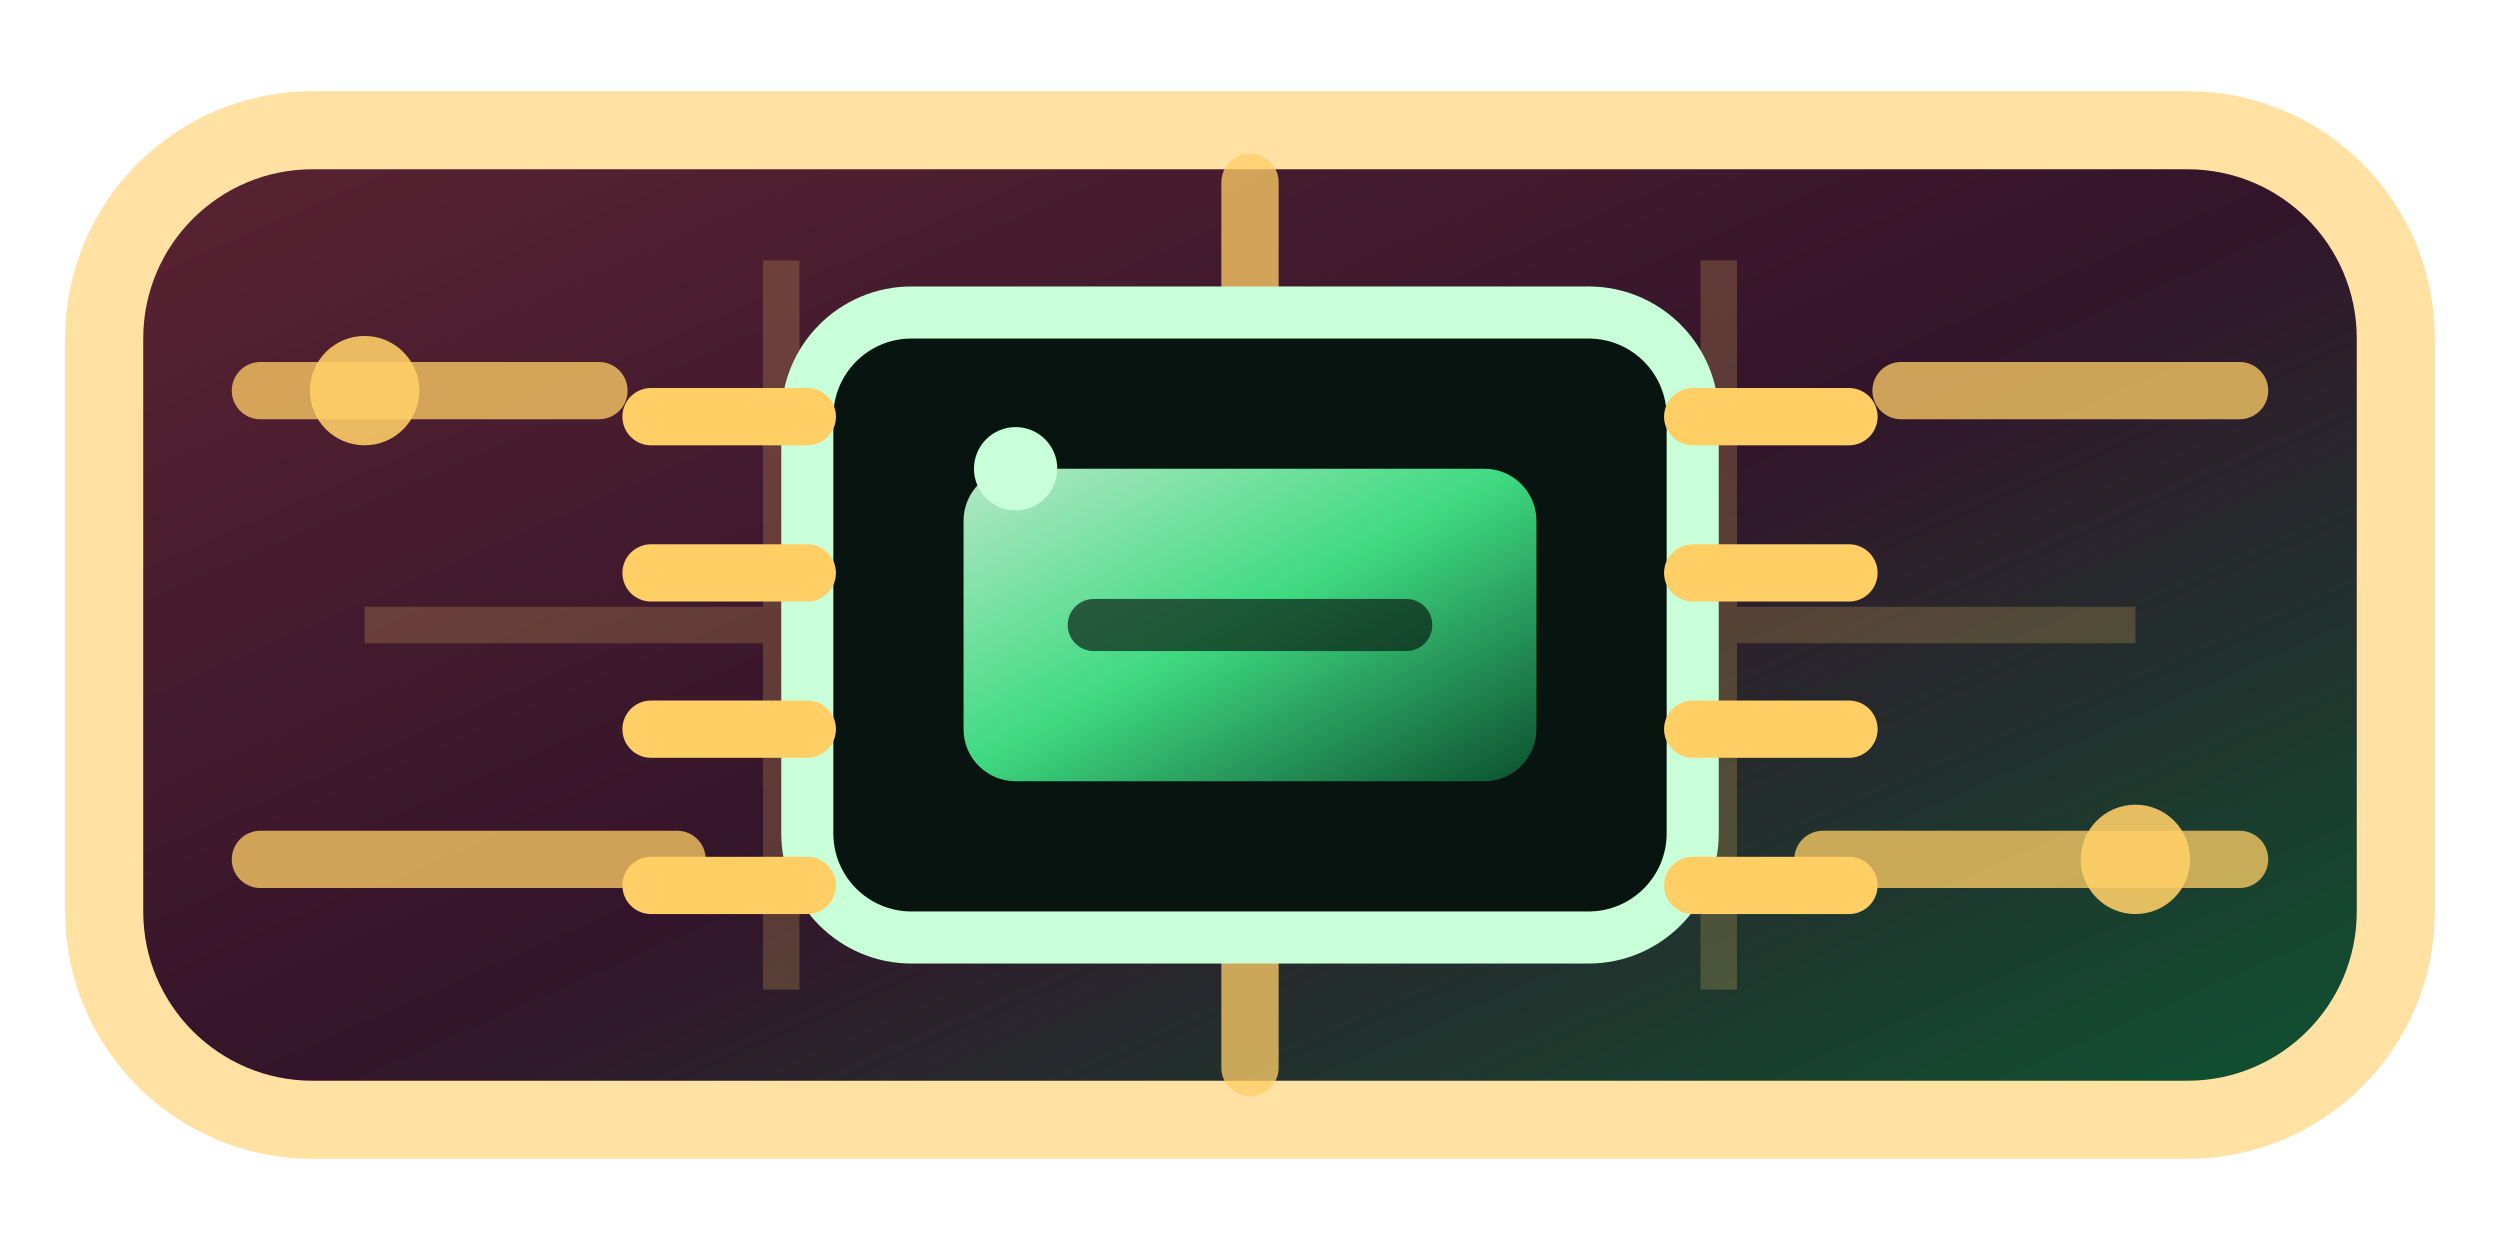
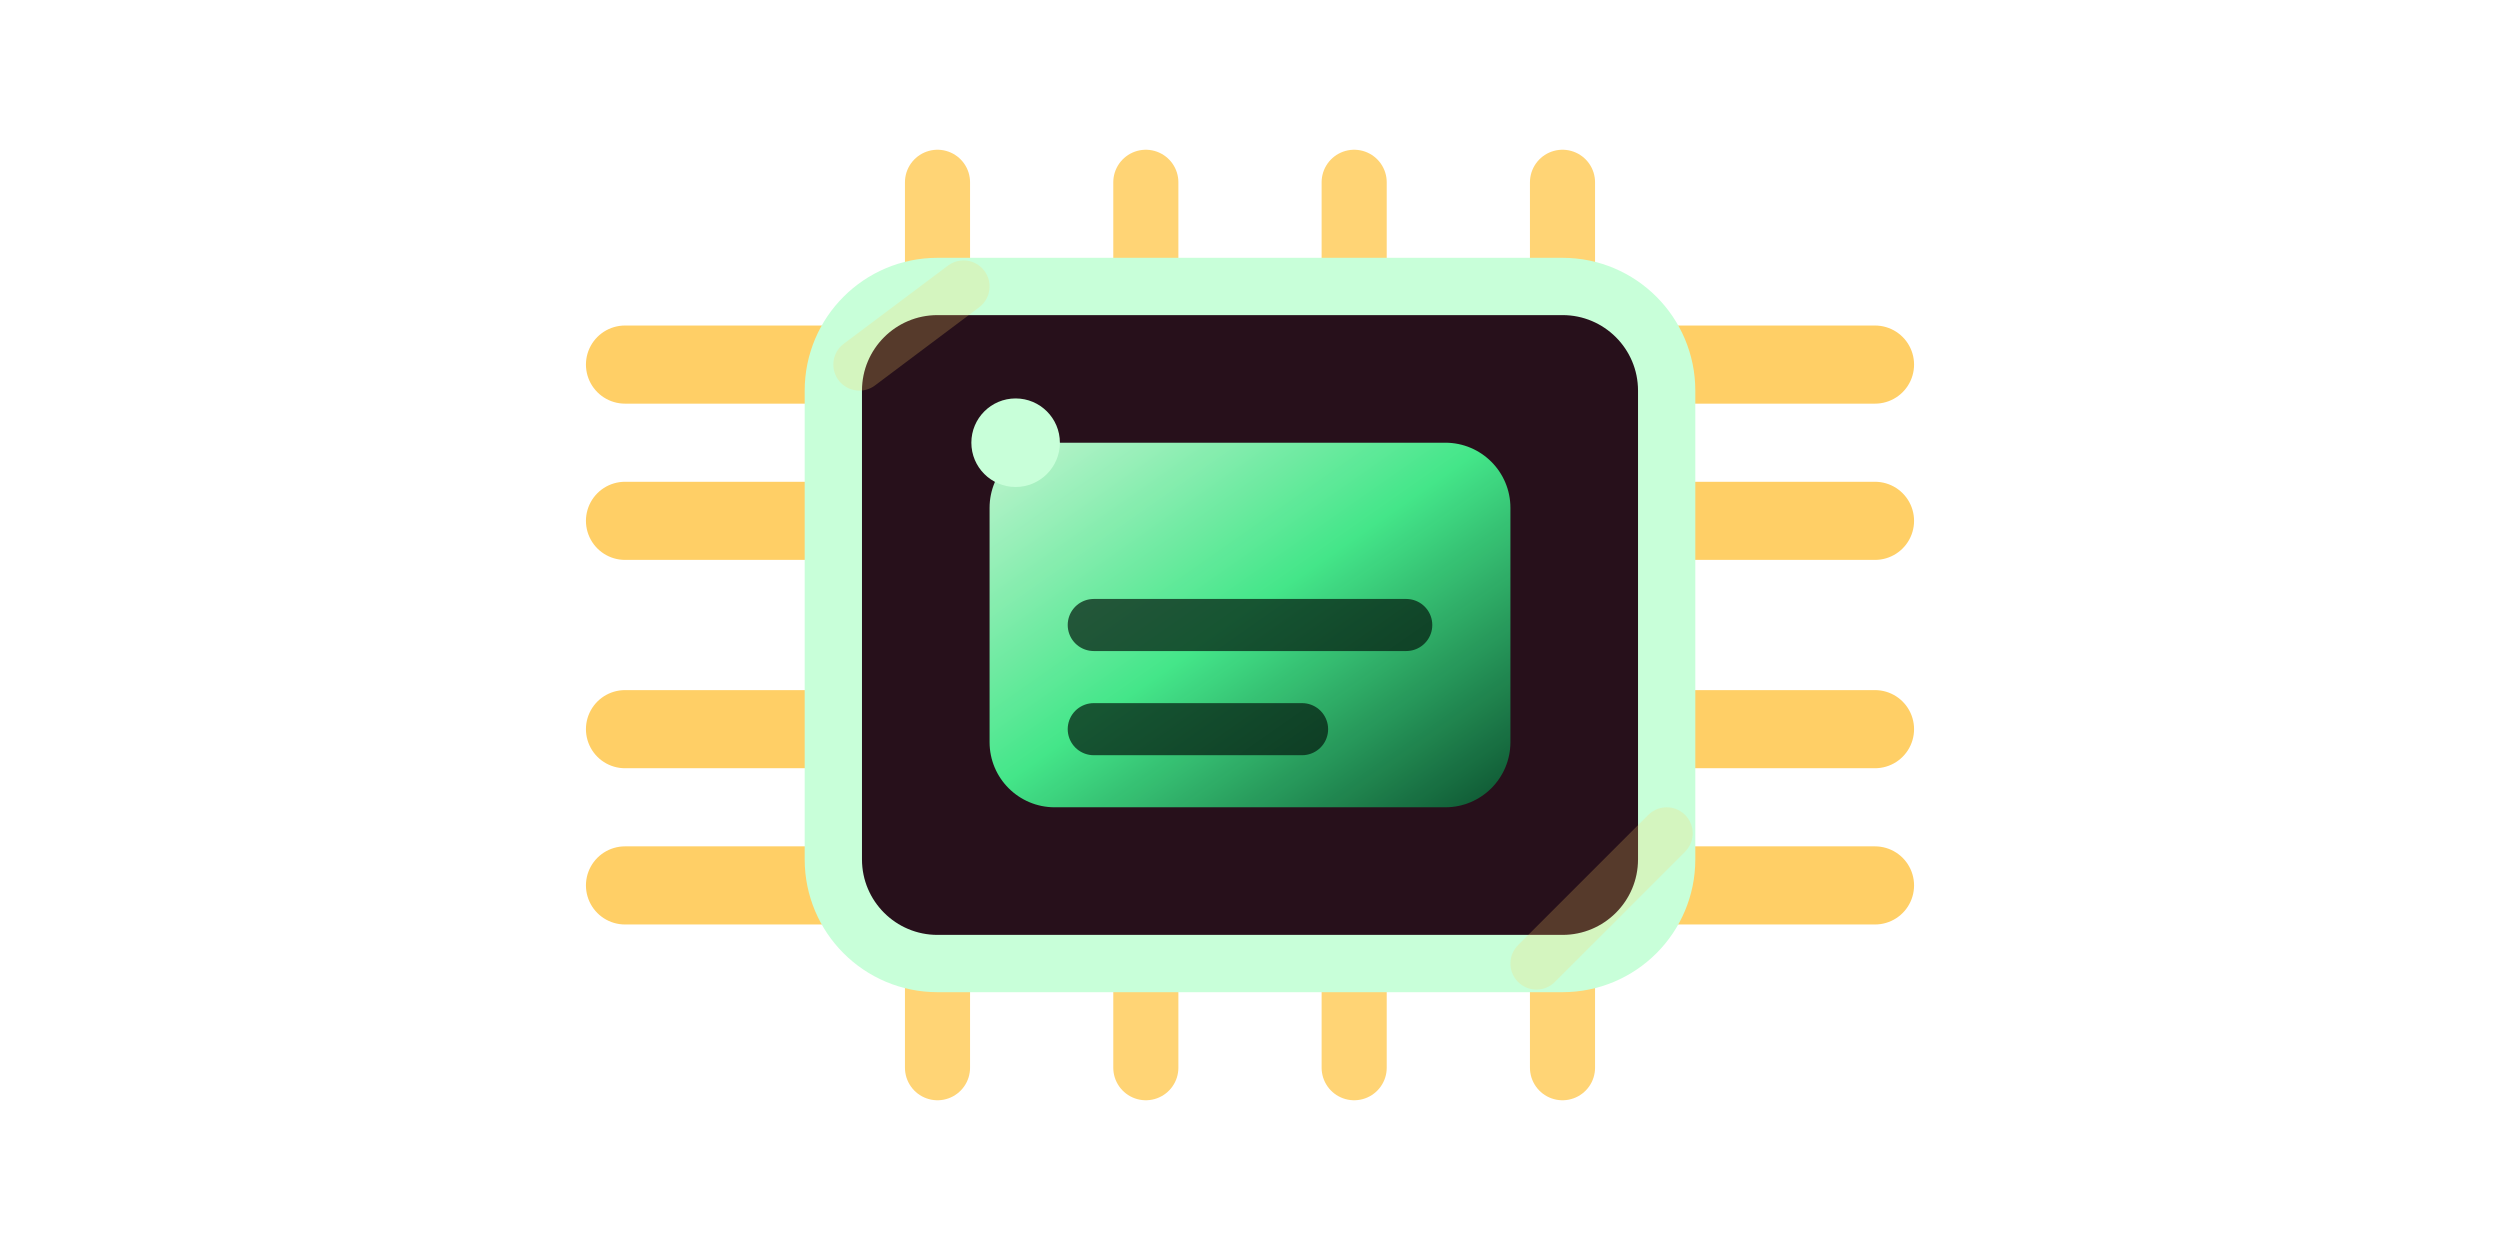
<svg xmlns="http://www.w3.org/2000/svg" viewBox="0 0 96 48" role="img" aria-label="Chip integrado">
  <defs>
-     <linearGradient id="spr-brick-basic-green-sunset-normal-board" x1="0" y1="0" x2="1" y2="1">
-       <stop offset="0" stop-color="#5b2433" />
-       <stop offset="0.52" stop-color="#33142a" />
-       <stop offset="1" stop-color="#0c5632" />
-     </linearGradient>
-     <linearGradient id="spr-brick-basic-green-sunset-normal-part" x1="0" y1="0" x2="1" y2="1">
+     <linearGradient id="spr-brick-basic-green-sunset-normal-body" x1="0" y1="0" x2="1" y2="1">
      <stop offset="0" stop-color="#c8ffd9" />
      <stop offset="0.48" stop-color="#45f08f" />
      <stop offset="1" stop-color="#0c5632" />
    </linearGradient>
  </defs>
-   <rect x="4" y="5" width="88" height="38" rx="8" fill="url(#spr-brick-basic-green-sunset-normal-board)" stroke="#ffe2a3" stroke-width="3" />
-   <path d="M10 15h13M73 15h13M10 33h16M70 33h16M48 7v7M48 34v7" stroke="#ffcf66" stroke-width="2.2" stroke-linecap="round" opacity=".76" />
-   <path d="M14 24h68M30 10v28M66 10v28" stroke="#ffd16638" stroke-width="1.4" opacity=".9" />
-   <circle cx="14" cy="15" r="2.1" fill="#ffcf66" opacity=".88" />
-   <circle cx="82" cy="33" r="2.1" fill="#ffcf66" opacity=".88" />
-   <rect x="31" y="12" width="34" height="24" rx="4" fill="#07140f" stroke="#c8ffd9" stroke-width="2" />
-   <rect x="37" y="18" width="22" height="12" rx="2" fill="url(#spr-brick-basic-green-sunset-normal-part)" opacity=".9" />
-   <path d="M25 16h6M25 22h6M25 28h6M25 34h6M65 16h6M65 22h6M65 28h6M65 34h6" stroke="#ffcf66" stroke-width="2.2" stroke-linecap="round" />
-   <circle cx="39" cy="18" r="1.6" fill="#c8ffd9" />
-   <path d="M42 24h12" stroke="#06120d" stroke-width="2" stroke-linecap="round" opacity=".65" />
+   <path d="M24 14h8M24 20h8M24 28h8M24 34h8M64 14h8M64 20h8M64 28h8M64 34h8" stroke="#ffcf66" stroke-width="3" stroke-linecap="round" />
+   <path d="M36 7v6M44 7v6M52 7v6M60 7v6M36 35v6M44 35v6M52 35v6M60 35v6" stroke="#ffcf66" stroke-width="2.5" stroke-linecap="round" opacity=".9" />
+   <rect x="32" y="11" width="32" height="26" rx="4" fill="#27101b" stroke="#c8ffd9" stroke-width="2.2" />
+   <rect x="38" y="17" width="20" height="14" rx="2.5" fill="url(#spr-brick-basic-green-sunset-normal-body)" opacity=".95" />
+   <circle cx="39" cy="17" r="1.7" fill="#c8ffd9" />
+   <path d="M42 24h12M42 28h8" stroke="#03170d" stroke-width="2" stroke-linecap="round" opacity=".7" />
+   <path d="M33 14l4-3M59 37l5-5" stroke="#ffd16638" stroke-width="2" stroke-linecap="round" />
</svg>
